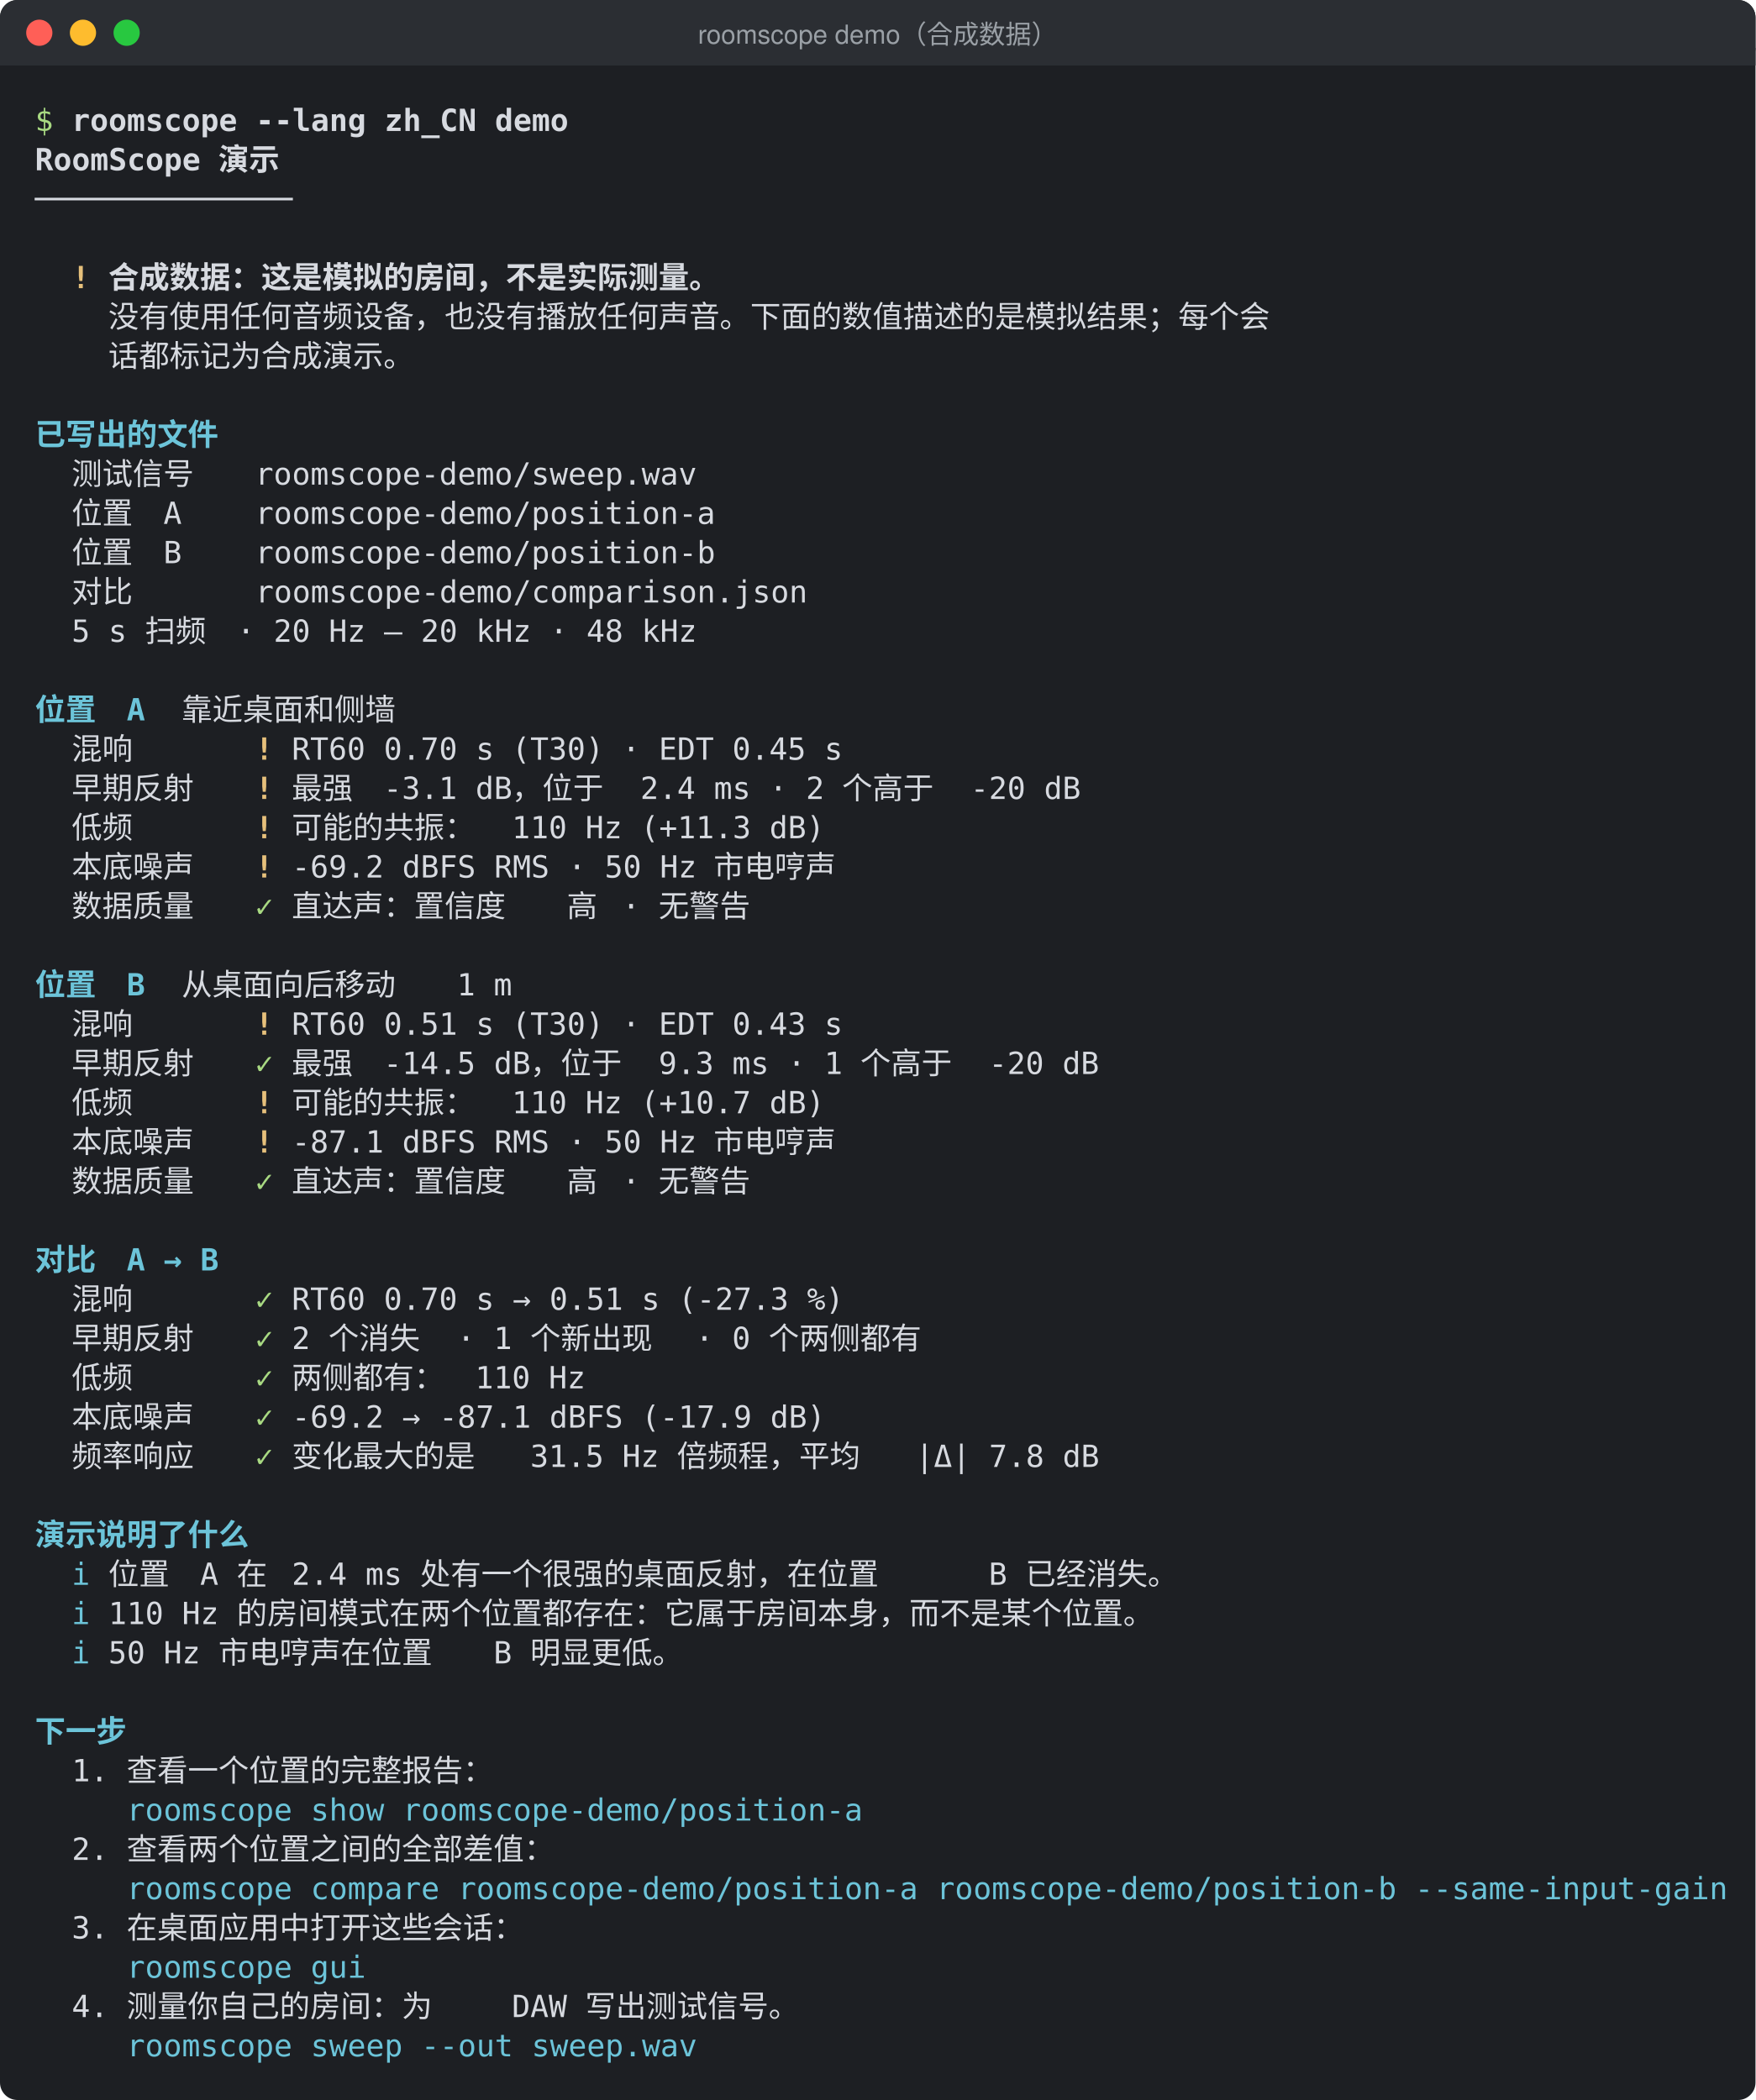
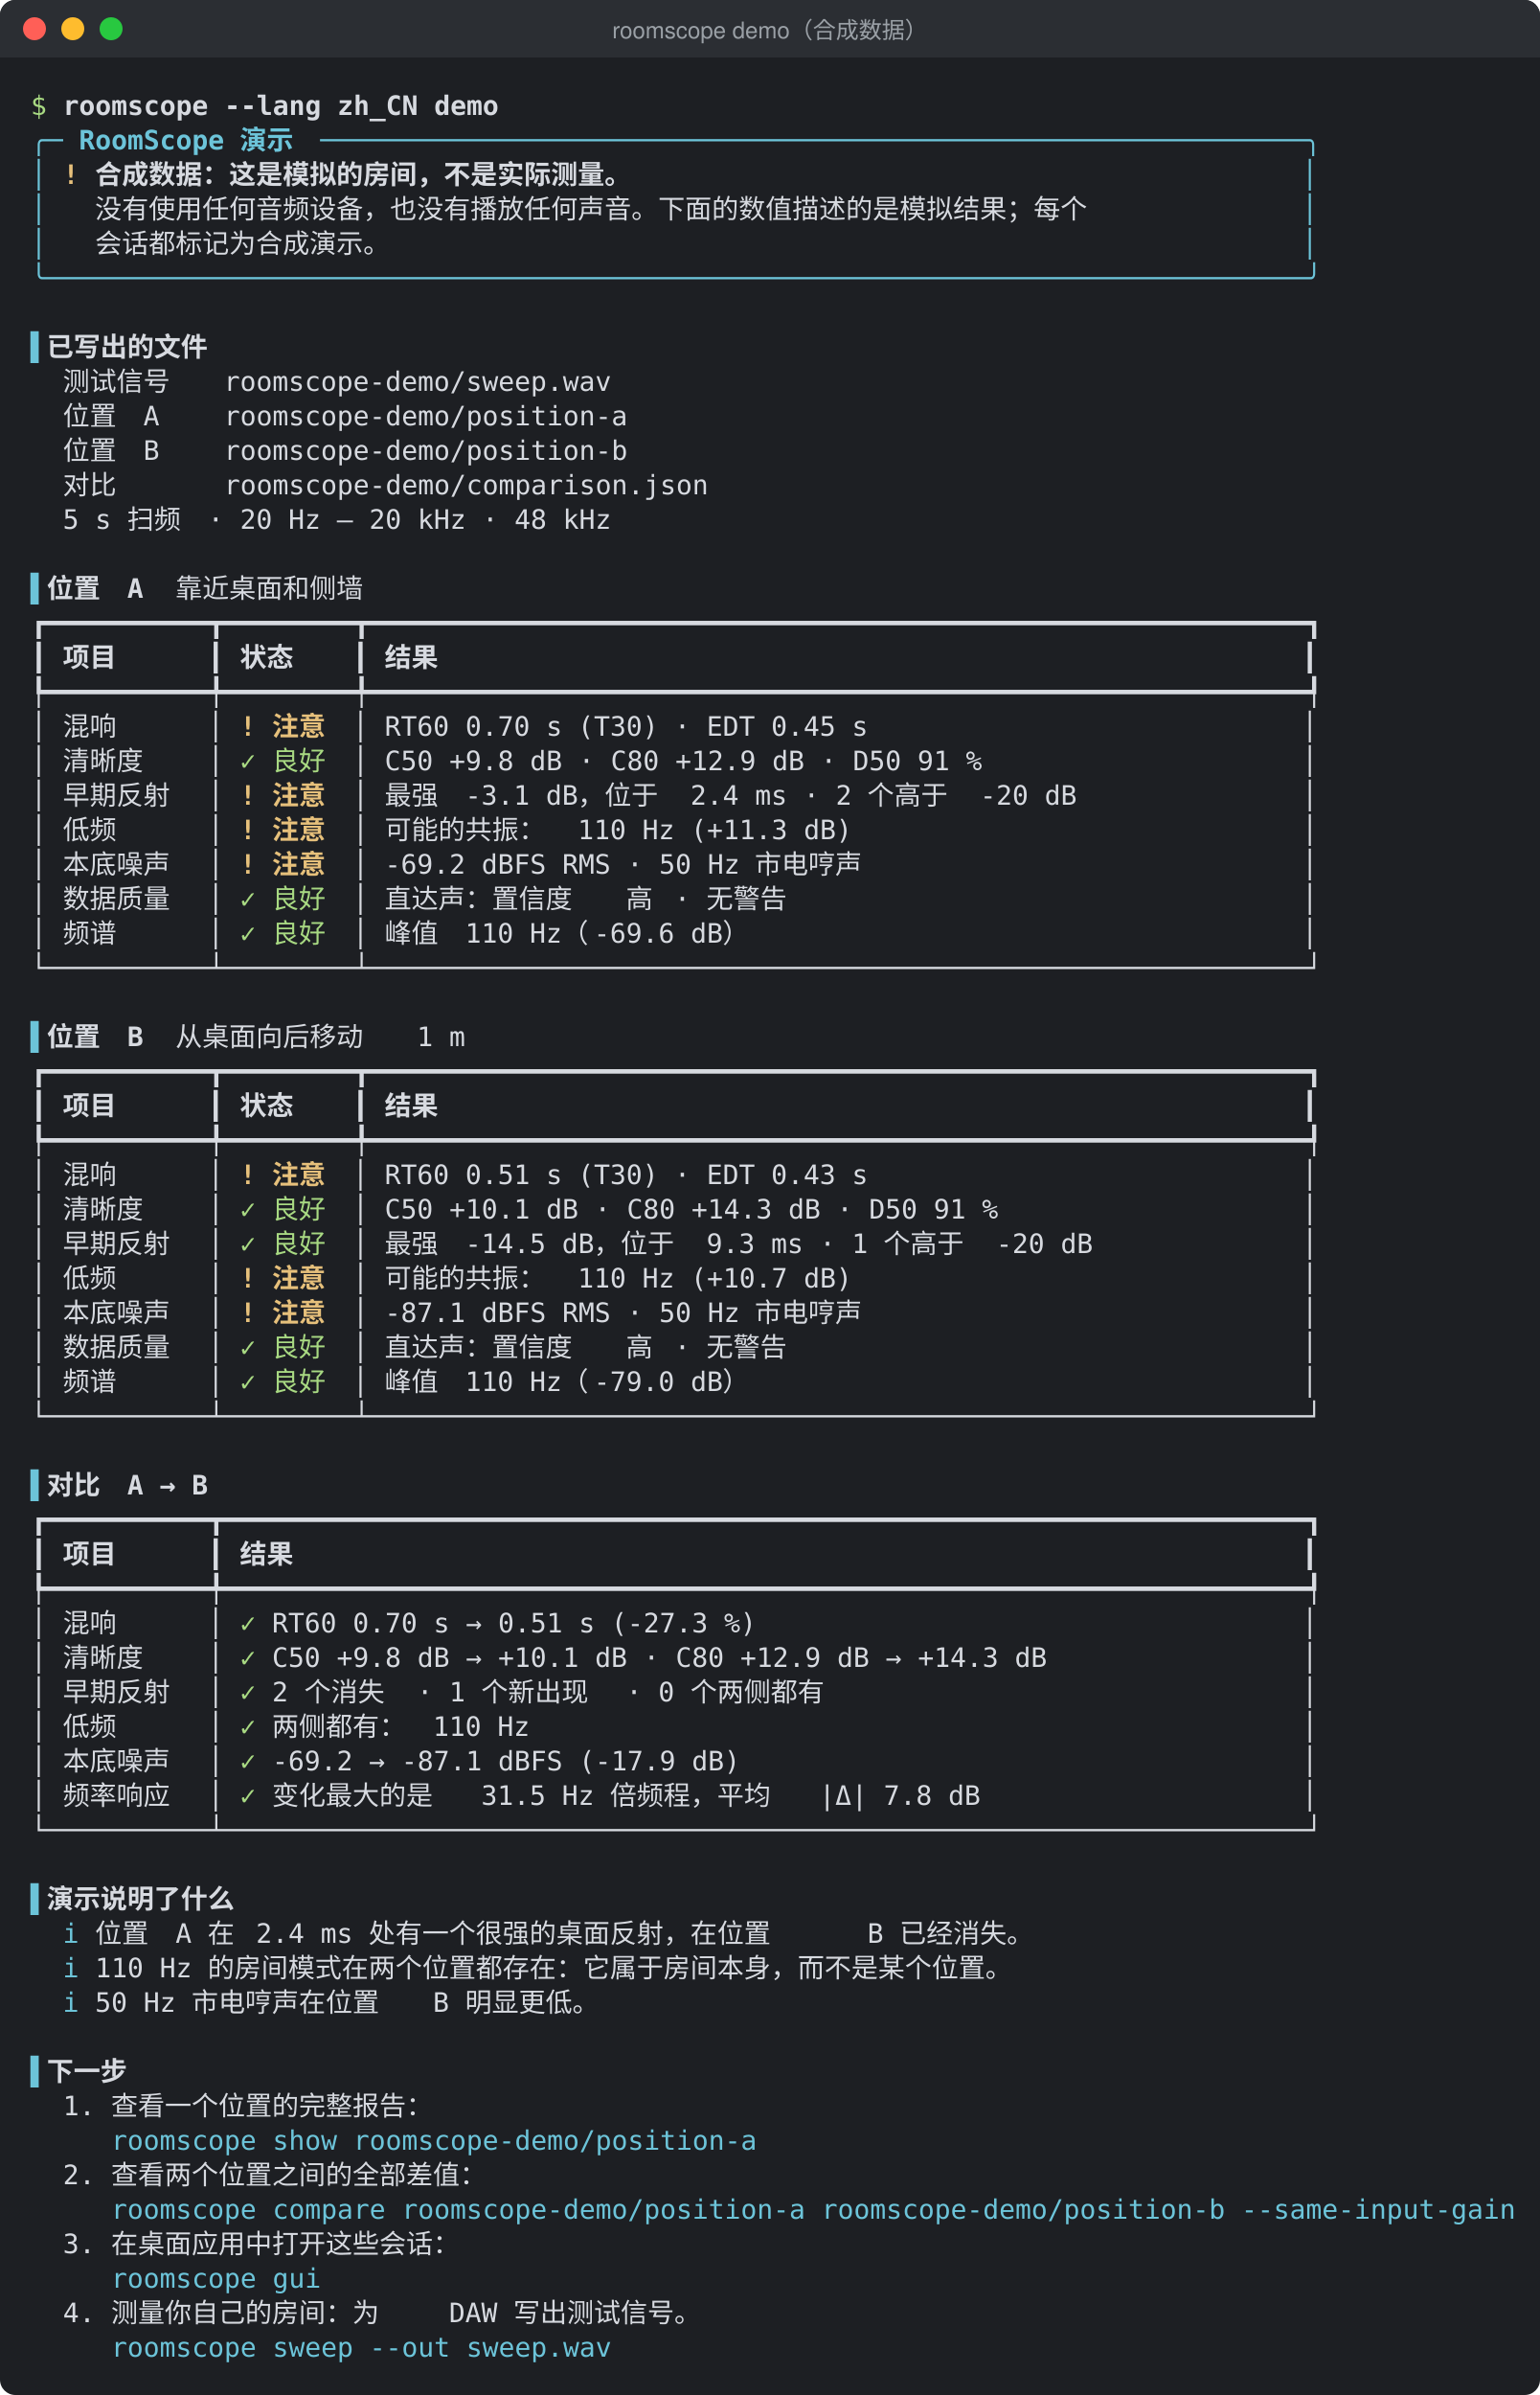
- <svg xmlns="http://www.w3.org/2000/svg" width="804" height="962" viewBox="0 0 804 962" role="img" aria-label="roomscope demo（合成数据）">
-   <rect width="804" height="962" rx="8" fill="#1d1f23" />
+ <svg xmlns="http://www.w3.org/2000/svg" width="804" height="1250" viewBox="0 0 804 1250" role="img" aria-label="roomscope demo（合成数据）">
+   <rect width="804" height="1250" rx="8" fill="#1d1f23" />
  <rect width="804" height="30" rx="8" fill="#2b2e33" />
  <rect y="22" width="804" height="8" fill="#2b2e33" />
  <circle cx="18" cy="15" r="6" fill="#ff5f57" />
  <circle cx="38" cy="15" r="6" fill="#febc2e" />
  <circle cx="58" cy="15" r="6" fill="#28c840" />
  <text x="402.0" y="20" text-anchor="middle" fill="#9aa0a6" font-family="Helvetica, Arial, sans-serif" font-size="12">roomscope demo（合成数据）</text>
  <g font-family="DejaVu Sans Mono, Menlo, Consolas, Noto Sans Mono CJK SC, monospace" font-size="14" fill="#d7dae0">
    <text x="16" y="60" xml:space="preserve">
      <tspan x="16.0" fill="#a8d982">$</tspan>
      <tspan x="24.4"> </tspan>
      <tspan x="32.8" font-weight="bold">roomscope --lang zh_CN demo</tspan>
    </text>
    <text x="16" y="78" xml:space="preserve">
-       <tspan x="16.0" font-weight="bold">RoomScope </tspan>
-       <tspan x="100.0" font-weight="bold">演示</tspan>
+       <tspan x="16.0" fill="#6cc4d9">╭─</tspan>
+       <tspan x="32.8"> </tspan>
+       <tspan x="41.2" font-weight="bold" fill="#6cc4d9">RoomScope </tspan>
+       <tspan x="125.2" font-weight="bold" fill="#6cc4d9">演示</tspan>
+       <tspan x="158.8"> </tspan>
+       <tspan x="167.2" fill="#6cc4d9">─────────────────────────────────────────────────────────────╮</tspan>
    </text>
    <text x="16" y="96" xml:space="preserve">
-       <tspan x="16.0" opacity="0.62">──────────────</tspan>
-     </text>
-     <text x="16" y="114" xml:space="preserve" />
-     <text x="16" y="132" xml:space="preserve">
-       <tspan x="16.0">  </tspan>
+       <tspan x="16.0" fill="#6cc4d9">│</tspan>
+       <tspan x="24.4"> </tspan>
      <tspan x="32.8" font-weight="bold" fill="#e6c07b">!</tspan>
      <tspan x="41.2"> </tspan>
      <tspan x="49.6" font-weight="bold">合成数据：这是模拟的房间，不是实际测量。</tspan>
+       <tspan x="385.6">                                   </tspan>
+       <tspan x="679.6" fill="#6cc4d9">│</tspan>
+     </text>
+     <text x="16" y="114" xml:space="preserve">
+       <tspan x="16.0" fill="#6cc4d9">│</tspan>
+       <tspan x="24.4">   </tspan>
+       <tspan x="49.6">没有使用任何音频设备，也没有播放任何声音。下面的数值描述的是模拟结果；每个</tspan>
+       <tspan x="671.2"> </tspan>
+       <tspan x="679.6" fill="#6cc4d9">│</tspan>
+     </text>
+     <text x="16" y="132" xml:space="preserve">
+       <tspan x="16.0" fill="#6cc4d9">│</tspan>
+       <tspan x="24.4">   </tspan>
+       <tspan x="49.6">会话都标记为合成演示。</tspan>
+       <tspan x="234.4">                                                     </tspan>
+       <tspan x="679.6" fill="#6cc4d9">│</tspan>
    </text>
    <text x="16" y="150" xml:space="preserve">
-       <tspan x="16.0">    </tspan>
-       <tspan x="49.6">没有使用任何音频设备，也没有播放任何声音。下面的数值描述的是模拟结果；每个会</tspan>
-     </text>
-     <text x="16" y="168" xml:space="preserve">
-       <tspan x="16.0">    </tspan>
-       <tspan x="49.6">话都标记为合成演示。</tspan>
-     </text>
-     <text x="16" y="186" xml:space="preserve" />
+       <tspan x="16.0" fill="#6cc4d9">╰──────────────────────────────────────────────────────────────────────────────╯</tspan>
+     </text>
+     <text x="16" y="168" xml:space="preserve" />
+     <text x="16" y="186" xml:space="preserve">
+       <tspan x="16.0" fill="#6cc4d9">▌</tspan>
+       <tspan x="24.4" font-weight="bold">已写出的文件</tspan>
+     </text>
    <text x="16" y="204" xml:space="preserve">
-       <tspan x="16.0" font-weight="bold" fill="#6cc4d9">已写出的文件</tspan>
-     </text>
-     <text x="16" y="222" xml:space="preserve">
      <tspan x="16.0">  </tspan>
      <tspan x="32.8" opacity="0.62">测试信号</tspan>
      <tspan x="100.0">  roomscope-demo/sweep.wav</tspan>
    </text>
-     <text x="16" y="240" xml:space="preserve">
+     <text x="16" y="222" xml:space="preserve">
      <tspan x="16.0">  </tspan>
      <tspan x="32.8" opacity="0.62">位置</tspan>
      <tspan x="66.4" opacity="0.62"> A</tspan>
      <tspan x="83.2">    roomscope-demo/position-a</tspan>
    </text>
-     <text x="16" y="258" xml:space="preserve">
+     <text x="16" y="240" xml:space="preserve">
      <tspan x="16.0">  </tspan>
      <tspan x="32.8" opacity="0.62">位置</tspan>
      <tspan x="66.4" opacity="0.62"> B</tspan>
      <tspan x="83.2">    roomscope-demo/position-b</tspan>
    </text>
-     <text x="16" y="276" xml:space="preserve">
+     <text x="16" y="258" xml:space="preserve">
      <tspan x="16.0">  </tspan>
      <tspan x="32.8" opacity="0.62">对比</tspan>
      <tspan x="66.4">      roomscope-demo/comparison.json</tspan>
    </text>
-     <text x="16" y="294" xml:space="preserve">
+     <text x="16" y="276" xml:space="preserve">
      <tspan x="16.0">  </tspan>
      <tspan x="32.8" opacity="0.62">5 s </tspan>
      <tspan x="66.4" opacity="0.62">扫频</tspan>
      <tspan x="100.0" opacity="0.62"> · 20 Hz – 20 kHz · 48 kHz</tspan>
    </text>
-     <text x="16" y="312" xml:space="preserve" />
+     <text x="16" y="294" xml:space="preserve" />
+     <text x="16" y="312" xml:space="preserve">
+       <tspan x="16.0" fill="#6cc4d9">▌</tspan>
+       <tspan x="24.4" font-weight="bold">位置</tspan>
+       <tspan x="58.0" font-weight="bold"> A</tspan>
+       <tspan x="74.8">  </tspan>
+       <tspan x="91.6" opacity="0.62">靠近桌面和侧墙</tspan>
+     </text>
    <text x="16" y="330" xml:space="preserve">
-       <tspan x="16.0" font-weight="bold" fill="#6cc4d9">位置</tspan>
-       <tspan x="49.6" font-weight="bold" fill="#6cc4d9"> A</tspan>
-       <tspan x="66.4">  </tspan>
-       <tspan x="83.2" opacity="0.62">靠近桌面和侧墙</tspan>
+       <tspan x="16.0" opacity="0.62">┏━━━━━━━━━━┳━━━━━━━━┳━━━━━━━━━━━━━━━━━━━━━━━━━━━━━━━━━━━━━━━━━━━━━━━━━━━━━━━━━━┓</tspan>
    </text>
    <text x="16" y="348" xml:space="preserve">
-       <tspan x="16.0">  </tspan>
-       <tspan x="32.8" opacity="0.62">混响</tspan>
-       <tspan x="66.4">      </tspan>
-       <tspan x="116.8" font-weight="bold" fill="#e6c07b">!</tspan>
-       <tspan x="125.2"> RT60 0.70 s</tspan>
-       <tspan x="226.0" opacity="0.62"> (T30)</tspan>
-       <tspan x="276.4"> · EDT 0.45 s</tspan>
+       <tspan x="16.0" opacity="0.62">┃</tspan>
+       <tspan x="24.4"> </tspan>
+       <tspan x="32.8" font-weight="bold">项目</tspan>
+       <tspan x="66.4">     </tspan>
+       <tspan x="108.4" opacity="0.62">┃</tspan>
+       <tspan x="116.8"> </tspan>
+       <tspan x="125.2" font-weight="bold">状态</tspan>
+       <tspan x="158.8">   </tspan>
+       <tspan x="184.0" opacity="0.62">┃</tspan>
+       <tspan x="192.4"> </tspan>
+       <tspan x="200.8" font-weight="bold">结果</tspan>
+       <tspan x="234.4">                                                     </tspan>
+       <tspan x="679.6" opacity="0.62">┃</tspan>
    </text>
    <text x="16" y="366" xml:space="preserve">
-       <tspan x="16.0">  </tspan>
-       <tspan x="32.8" opacity="0.62">早期反射</tspan>
-       <tspan x="100.0">  </tspan>
-       <tspan x="116.8" font-weight="bold" fill="#e6c07b">!</tspan>
-       <tspan x="125.2"> </tspan>
-       <tspan x="133.6">最强</tspan>
-       <tspan x="167.2"> -3.1 dB</tspan>
-       <tspan x="234.4">，位于</tspan>
-       <tspan x="284.8"> 2.4 ms · 2 </tspan>
-       <tspan x="385.6">个高于</tspan>
-       <tspan x="436.0"> -20 dB</tspan>
+       <tspan x="16.0" opacity="0.62">┡━━━━━━━━━━╇━━━━━━━━╇━━━━━━━━━━━━━━━━━━━━━━━━━━━━━━━━━━━━━━━━━━━━━━━━━━━━━━━━━━┩</tspan>
    </text>
    <text x="16" y="384" xml:space="preserve">
-       <tspan x="16.0">  </tspan>
-       <tspan x="32.8" opacity="0.62">低频</tspan>
-       <tspan x="66.4">      </tspan>
-       <tspan x="116.8" font-weight="bold" fill="#e6c07b">!</tspan>
-       <tspan x="125.2"> </tspan>
-       <tspan x="133.6">可能的共振：</tspan>
-       <tspan x="234.4">110 Hz (+11.3 dB)</tspan>
+       <tspan x="16.0" opacity="0.62">│</tspan>
+       <tspan x="24.4"> </tspan>
+       <tspan x="32.8">混响</tspan>
+       <tspan x="66.4">     </tspan>
+       <tspan x="108.4" opacity="0.62">│</tspan>
+       <tspan x="116.8"> </tspan>
+       <tspan x="125.2" font-weight="bold" fill="#e6c07b">! </tspan>
+       <tspan x="142.0" font-weight="bold" fill="#e6c07b">注意</tspan>
+       <tspan x="175.6"> </tspan>
+       <tspan x="184.0" opacity="0.62">│</tspan>
+       <tspan x="192.4"> RT60 0.70 s</tspan>
+       <tspan x="293.2" opacity="0.62"> (T30)</tspan>
+       <tspan x="343.6"> · EDT 0.45 s                           </tspan>
+       <tspan x="679.6" opacity="0.62">│</tspan>
    </text>
    <text x="16" y="402" xml:space="preserve">
-       <tspan x="16.0">  </tspan>
-       <tspan x="32.8" opacity="0.62">本底噪声</tspan>
-       <tspan x="100.0">  </tspan>
-       <tspan x="116.8" font-weight="bold" fill="#e6c07b">!</tspan>
-       <tspan x="125.2"> -69.2 dBFS RMS · 50 Hz </tspan>
-       <tspan x="326.8">市电哼声</tspan>
+       <tspan x="16.0" opacity="0.62">│</tspan>
+       <tspan x="24.4"> </tspan>
+       <tspan x="32.8">清晰度</tspan>
+       <tspan x="83.2">   </tspan>
+       <tspan x="108.4" opacity="0.62">│</tspan>
+       <tspan x="116.8"> </tspan>
+       <tspan x="125.2" fill="#a8d982">✓ </tspan>
+       <tspan x="142.0" fill="#a8d982">良好</tspan>
+       <tspan x="175.6"> </tspan>
+       <tspan x="184.0" opacity="0.62">│</tspan>
+       <tspan x="192.4"> C50 +9.8 dB · C80 +12.9 dB · D50 91 %                    </tspan>
+       <tspan x="679.6" opacity="0.62">│</tspan>
    </text>
    <text x="16" y="420" xml:space="preserve">
-       <tspan x="16.0">  </tspan>
-       <tspan x="32.8" opacity="0.62">数据质量</tspan>
-       <tspan x="100.0">  </tspan>
-       <tspan x="116.8" fill="#a8d982">✓</tspan>
-       <tspan x="125.2"> </tspan>
-       <tspan x="133.6">直达声：置信度</tspan>
-       <tspan x="251.2"> </tspan>
-       <tspan x="259.6">高</tspan>
-       <tspan x="276.4"> · </tspan>
-       <tspan x="301.6">无警告</tspan>
-     </text>
-     <text x="16" y="438" xml:space="preserve" />
+       <tspan x="16.0" opacity="0.62">│</tspan>
+       <tspan x="24.4"> </tspan>
+       <tspan x="32.8">早期反射</tspan>
+       <tspan x="100.0"> </tspan>
+       <tspan x="108.4" opacity="0.62">│</tspan>
+       <tspan x="116.8"> </tspan>
+       <tspan x="125.2" font-weight="bold" fill="#e6c07b">! </tspan>
+       <tspan x="142.0" font-weight="bold" fill="#e6c07b">注意</tspan>
+       <tspan x="175.6"> </tspan>
+       <tspan x="184.0" opacity="0.62">│</tspan>
+       <tspan x="192.4"> </tspan>
+       <tspan x="200.8">最强</tspan>
+       <tspan x="234.4"> -3.1 dB</tspan>
+       <tspan x="301.6">，位于</tspan>
+       <tspan x="352.0"> 2.4 ms · 2 </tspan>
+       <tspan x="452.8">个高于</tspan>
+       <tspan x="503.2"> -20 dB              </tspan>
+       <tspan x="679.6" opacity="0.62">│</tspan>
+     </text>
+     <text x="16" y="438" xml:space="preserve">
+       <tspan x="16.0" opacity="0.62">│</tspan>
+       <tspan x="24.4"> </tspan>
+       <tspan x="32.8">低频</tspan>
+       <tspan x="66.4">     </tspan>
+       <tspan x="108.4" opacity="0.62">│</tspan>
+       <tspan x="116.8"> </tspan>
+       <tspan x="125.2" font-weight="bold" fill="#e6c07b">! </tspan>
+       <tspan x="142.0" font-weight="bold" fill="#e6c07b">注意</tspan>
+       <tspan x="175.6"> </tspan>
+       <tspan x="184.0" opacity="0.62">│</tspan>
+       <tspan x="192.4"> </tspan>
+       <tspan x="200.8">可能的共振：</tspan>
+       <tspan x="301.6">110 Hz (+11.3 dB)                            </tspan>
+       <tspan x="679.6" opacity="0.62">│</tspan>
+     </text>
    <text x="16" y="456" xml:space="preserve">
-       <tspan x="16.0" font-weight="bold" fill="#6cc4d9">位置</tspan>
-       <tspan x="49.6" font-weight="bold" fill="#6cc4d9"> B</tspan>
-       <tspan x="66.4">  </tspan>
-       <tspan x="83.2" opacity="0.62">从桌面向后移动</tspan>
-       <tspan x="200.8" opacity="0.62"> 1 m</tspan>
+       <tspan x="16.0" opacity="0.62">│</tspan>
+       <tspan x="24.4"> </tspan>
+       <tspan x="32.8">本底噪声</tspan>
+       <tspan x="100.0"> </tspan>
+       <tspan x="108.4" opacity="0.62">│</tspan>
+       <tspan x="116.8"> </tspan>
+       <tspan x="125.2" font-weight="bold" fill="#e6c07b">! </tspan>
+       <tspan x="142.0" font-weight="bold" fill="#e6c07b">注意</tspan>
+       <tspan x="175.6"> </tspan>
+       <tspan x="184.0" opacity="0.62">│</tspan>
+       <tspan x="192.4"> -69.2 dBFS RMS · 50 Hz </tspan>
+       <tspan x="394.0">市电哼声</tspan>
+       <tspan x="461.2">                          </tspan>
+       <tspan x="679.6" opacity="0.62">│</tspan>
    </text>
    <text x="16" y="474" xml:space="preserve">
-       <tspan x="16.0">  </tspan>
-       <tspan x="32.8" opacity="0.62">混响</tspan>
-       <tspan x="66.4">      </tspan>
-       <tspan x="116.8" font-weight="bold" fill="#e6c07b">!</tspan>
-       <tspan x="125.2"> RT60 0.51 s</tspan>
-       <tspan x="226.0" opacity="0.62"> (T30)</tspan>
-       <tspan x="276.4"> · EDT 0.43 s</tspan>
+       <tspan x="16.0" opacity="0.62">│</tspan>
+       <tspan x="24.4"> </tspan>
+       <tspan x="32.8">数据质量</tspan>
+       <tspan x="100.0"> </tspan>
+       <tspan x="108.4" opacity="0.62">│</tspan>
+       <tspan x="116.8"> </tspan>
+       <tspan x="125.2" fill="#a8d982">✓ </tspan>
+       <tspan x="142.0" fill="#a8d982">良好</tspan>
+       <tspan x="175.6"> </tspan>
+       <tspan x="184.0" opacity="0.62">│</tspan>
+       <tspan x="192.4"> </tspan>
+       <tspan x="200.8">直达声：置信度</tspan>
+       <tspan x="318.4"> </tspan>
+       <tspan x="326.8">高</tspan>
+       <tspan x="343.6"> · </tspan>
+       <tspan x="368.8">无警告</tspan>
+       <tspan x="419.2">                               </tspan>
+       <tspan x="679.6" opacity="0.62">│</tspan>
    </text>
    <text x="16" y="492" xml:space="preserve">
-       <tspan x="16.0">  </tspan>
-       <tspan x="32.8" opacity="0.62">早期反射</tspan>
-       <tspan x="100.0">  </tspan>
-       <tspan x="116.8" fill="#a8d982">✓</tspan>
-       <tspan x="125.2"> </tspan>
-       <tspan x="133.6">最强</tspan>
-       <tspan x="167.2"> -14.5 dB</tspan>
-       <tspan x="242.8">，位于</tspan>
-       <tspan x="293.2"> 9.3 ms · 1 </tspan>
-       <tspan x="394.0">个高于</tspan>
-       <tspan x="444.4"> -20 dB</tspan>
+       <tspan x="16.0" opacity="0.62">│</tspan>
+       <tspan x="24.4"> </tspan>
+       <tspan x="32.8">频谱</tspan>
+       <tspan x="66.4">     </tspan>
+       <tspan x="108.4" opacity="0.62">│</tspan>
+       <tspan x="116.8"> </tspan>
+       <tspan x="125.2" fill="#a8d982">✓ </tspan>
+       <tspan x="142.0" fill="#a8d982">良好</tspan>
+       <tspan x="175.6"> </tspan>
+       <tspan x="184.0" opacity="0.62">│</tspan>
+       <tspan x="192.4"> </tspan>
+       <tspan x="200.8">峰值</tspan>
+       <tspan x="234.4"> 110 Hz</tspan>
+       <tspan x="293.2">（</tspan>
+       <tspan x="310.0">-69.6 dB</tspan>
+       <tspan x="377.2">）</tspan>
+       <tspan x="394.0">                                  </tspan>
+       <tspan x="679.6" opacity="0.62">│</tspan>
    </text>
    <text x="16" y="510" xml:space="preserve">
-       <tspan x="16.0">  </tspan>
-       <tspan x="32.8" opacity="0.62">低频</tspan>
-       <tspan x="66.4">      </tspan>
-       <tspan x="116.8" font-weight="bold" fill="#e6c07b">!</tspan>
-       <tspan x="125.2"> </tspan>
-       <tspan x="133.6">可能的共振：</tspan>
-       <tspan x="234.4">110 Hz (+10.7 dB)</tspan>
-     </text>
-     <text x="16" y="528" xml:space="preserve">
-       <tspan x="16.0">  </tspan>
-       <tspan x="32.8" opacity="0.62">本底噪声</tspan>
-       <tspan x="100.0">  </tspan>
-       <tspan x="116.8" font-weight="bold" fill="#e6c07b">!</tspan>
-       <tspan x="125.2"> -87.1 dBFS RMS · 50 Hz </tspan>
-       <tspan x="326.8">市电哼声</tspan>
-     </text>
+       <tspan x="16.0" opacity="0.62">└──────────┴────────┴──────────────────────────────────────────────────────────┘</tspan>
+     </text>
+     <text x="16" y="528" xml:space="preserve" />
    <text x="16" y="546" xml:space="preserve">
-       <tspan x="16.0">  </tspan>
-       <tspan x="32.8" opacity="0.62">数据质量</tspan>
-       <tspan x="100.0">  </tspan>
-       <tspan x="116.8" fill="#a8d982">✓</tspan>
-       <tspan x="125.2"> </tspan>
-       <tspan x="133.6">直达声：置信度</tspan>
-       <tspan x="251.2"> </tspan>
-       <tspan x="259.6">高</tspan>
-       <tspan x="276.4"> · </tspan>
-       <tspan x="301.6">无警告</tspan>
-     </text>
-     <text x="16" y="564" xml:space="preserve" />
+       <tspan x="16.0" fill="#6cc4d9">▌</tspan>
+       <tspan x="24.4" font-weight="bold">位置</tspan>
+       <tspan x="58.0" font-weight="bold"> B</tspan>
+       <tspan x="74.8">  </tspan>
+       <tspan x="91.6" opacity="0.62">从桌面向后移动</tspan>
+       <tspan x="209.2" opacity="0.62"> 1 m</tspan>
+     </text>
+     <text x="16" y="564" xml:space="preserve">
+       <tspan x="16.0" opacity="0.62">┏━━━━━━━━━━┳━━━━━━━━┳━━━━━━━━━━━━━━━━━━━━━━━━━━━━━━━━━━━━━━━━━━━━━━━━━━━━━━━━━━┓</tspan>
+     </text>
    <text x="16" y="582" xml:space="preserve">
-       <tspan x="16.0" font-weight="bold" fill="#6cc4d9">对比</tspan>
-       <tspan x="49.6" font-weight="bold" fill="#6cc4d9"> A → B</tspan>
+       <tspan x="16.0" opacity="0.62">┃</tspan>
+       <tspan x="24.4"> </tspan>
+       <tspan x="32.8" font-weight="bold">项目</tspan>
+       <tspan x="66.4">     </tspan>
+       <tspan x="108.4" opacity="0.62">┃</tspan>
+       <tspan x="116.8"> </tspan>
+       <tspan x="125.2" font-weight="bold">状态</tspan>
+       <tspan x="158.8">   </tspan>
+       <tspan x="184.0" opacity="0.62">┃</tspan>
+       <tspan x="192.4"> </tspan>
+       <tspan x="200.8" font-weight="bold">结果</tspan>
+       <tspan x="234.4">                                                     </tspan>
+       <tspan x="679.6" opacity="0.62">┃</tspan>
    </text>
    <text x="16" y="600" xml:space="preserve">
-       <tspan x="16.0">  </tspan>
-       <tspan x="32.8" opacity="0.62">混响</tspan>
-       <tspan x="66.4">      </tspan>
-       <tspan x="116.8" fill="#a8d982">✓</tspan>
-       <tspan x="125.2"> RT60 0.70 s → 0.51 s (-27.3 %)</tspan>
+       <tspan x="16.0" opacity="0.62">┡━━━━━━━━━━╇━━━━━━━━╇━━━━━━━━━━━━━━━━━━━━━━━━━━━━━━━━━━━━━━━━━━━━━━━━━━━━━━━━━━┩</tspan>
    </text>
    <text x="16" y="618" xml:space="preserve">
-       <tspan x="16.0">  </tspan>
-       <tspan x="32.8" opacity="0.62">早期反射</tspan>
-       <tspan x="100.0">  </tspan>
-       <tspan x="116.8" fill="#a8d982">✓</tspan>
-       <tspan x="125.2"> 2 </tspan>
-       <tspan x="150.4">个消失</tspan>
-       <tspan x="200.8"> · 1 </tspan>
-       <tspan x="242.8">个新出现</tspan>
-       <tspan x="310.0"> · 0 </tspan>
-       <tspan x="352.0">个两侧都有</tspan>
+       <tspan x="16.0" opacity="0.62">│</tspan>
+       <tspan x="24.4"> </tspan>
+       <tspan x="32.8">混响</tspan>
+       <tspan x="66.4">     </tspan>
+       <tspan x="108.4" opacity="0.62">│</tspan>
+       <tspan x="116.8"> </tspan>
+       <tspan x="125.2" font-weight="bold" fill="#e6c07b">! </tspan>
+       <tspan x="142.0" font-weight="bold" fill="#e6c07b">注意</tspan>
+       <tspan x="175.6"> </tspan>
+       <tspan x="184.0" opacity="0.62">│</tspan>
+       <tspan x="192.4"> RT60 0.51 s</tspan>
+       <tspan x="293.2" opacity="0.62"> (T30)</tspan>
+       <tspan x="343.6"> · EDT 0.43 s                           </tspan>
+       <tspan x="679.6" opacity="0.62">│</tspan>
    </text>
    <text x="16" y="636" xml:space="preserve">
-       <tspan x="16.0">  </tspan>
-       <tspan x="32.8" opacity="0.62">低频</tspan>
-       <tspan x="66.4">      </tspan>
-       <tspan x="116.8" fill="#a8d982">✓</tspan>
-       <tspan x="125.2"> </tspan>
-       <tspan x="133.6">两侧都有：</tspan>
-       <tspan x="217.6">110 Hz</tspan>
+       <tspan x="16.0" opacity="0.62">│</tspan>
+       <tspan x="24.4"> </tspan>
+       <tspan x="32.8">清晰度</tspan>
+       <tspan x="83.2">   </tspan>
+       <tspan x="108.4" opacity="0.62">│</tspan>
+       <tspan x="116.8"> </tspan>
+       <tspan x="125.2" fill="#a8d982">✓ </tspan>
+       <tspan x="142.0" fill="#a8d982">良好</tspan>
+       <tspan x="175.6"> </tspan>
+       <tspan x="184.0" opacity="0.62">│</tspan>
+       <tspan x="192.4"> C50 +10.1 dB · C80 +14.3 dB · D50 91 %                   </tspan>
+       <tspan x="679.6" opacity="0.62">│</tspan>
    </text>
    <text x="16" y="654" xml:space="preserve">
-       <tspan x="16.0">  </tspan>
-       <tspan x="32.8" opacity="0.62">本底噪声</tspan>
-       <tspan x="100.0">  </tspan>
-       <tspan x="116.8" fill="#a8d982">✓</tspan>
-       <tspan x="125.2"> -69.2 → -87.1 dBFS (-17.9 dB)</tspan>
+       <tspan x="16.0" opacity="0.62">│</tspan>
+       <tspan x="24.4"> </tspan>
+       <tspan x="32.8">早期反射</tspan>
+       <tspan x="100.0"> </tspan>
+       <tspan x="108.4" opacity="0.62">│</tspan>
+       <tspan x="116.8"> </tspan>
+       <tspan x="125.2" fill="#a8d982">✓ </tspan>
+       <tspan x="142.0" fill="#a8d982">良好</tspan>
+       <tspan x="175.6"> </tspan>
+       <tspan x="184.0" opacity="0.62">│</tspan>
+       <tspan x="192.4"> </tspan>
+       <tspan x="200.8">最强</tspan>
+       <tspan x="234.4"> -14.5 dB</tspan>
+       <tspan x="310.0">，位于</tspan>
+       <tspan x="360.4"> 9.3 ms · 1 </tspan>
+       <tspan x="461.2">个高于</tspan>
+       <tspan x="511.6"> -20 dB             </tspan>
+       <tspan x="679.6" opacity="0.62">│</tspan>
    </text>
    <text x="16" y="672" xml:space="preserve">
-       <tspan x="16.0">  </tspan>
-       <tspan x="32.8" opacity="0.62">频率响应</tspan>
-       <tspan x="100.0">  </tspan>
-       <tspan x="116.8" fill="#a8d982">✓</tspan>
-       <tspan x="125.2"> </tspan>
-       <tspan x="133.6">变化最大的是</tspan>
-       <tspan x="234.4"> 31.5 Hz </tspan>
-       <tspan x="310.0">倍频程，平均</tspan>
-       <tspan x="410.8"> |Δ| 7.8 dB</tspan>
-     </text>
-     <text x="16" y="690" xml:space="preserve" />
+       <tspan x="16.0" opacity="0.62">│</tspan>
+       <tspan x="24.4"> </tspan>
+       <tspan x="32.8">低频</tspan>
+       <tspan x="66.4">     </tspan>
+       <tspan x="108.4" opacity="0.62">│</tspan>
+       <tspan x="116.8"> </tspan>
+       <tspan x="125.2" font-weight="bold" fill="#e6c07b">! </tspan>
+       <tspan x="142.0" font-weight="bold" fill="#e6c07b">注意</tspan>
+       <tspan x="175.6"> </tspan>
+       <tspan x="184.0" opacity="0.62">│</tspan>
+       <tspan x="192.4"> </tspan>
+       <tspan x="200.8">可能的共振：</tspan>
+       <tspan x="301.6">110 Hz (+10.7 dB)                            </tspan>
+       <tspan x="679.6" opacity="0.62">│</tspan>
+     </text>
+     <text x="16" y="690" xml:space="preserve">
+       <tspan x="16.0" opacity="0.62">│</tspan>
+       <tspan x="24.4"> </tspan>
+       <tspan x="32.8">本底噪声</tspan>
+       <tspan x="100.0"> </tspan>
+       <tspan x="108.4" opacity="0.62">│</tspan>
+       <tspan x="116.8"> </tspan>
+       <tspan x="125.2" font-weight="bold" fill="#e6c07b">! </tspan>
+       <tspan x="142.0" font-weight="bold" fill="#e6c07b">注意</tspan>
+       <tspan x="175.6"> </tspan>
+       <tspan x="184.0" opacity="0.62">│</tspan>
+       <tspan x="192.4"> -87.1 dBFS RMS · 50 Hz </tspan>
+       <tspan x="394.0">市电哼声</tspan>
+       <tspan x="461.2">                          </tspan>
+       <tspan x="679.6" opacity="0.62">│</tspan>
+     </text>
    <text x="16" y="708" xml:space="preserve">
-       <tspan x="16.0" font-weight="bold" fill="#6cc4d9">演示说明了什么</tspan>
+       <tspan x="16.0" opacity="0.62">│</tspan>
+       <tspan x="24.4"> </tspan>
+       <tspan x="32.8">数据质量</tspan>
+       <tspan x="100.0"> </tspan>
+       <tspan x="108.4" opacity="0.62">│</tspan>
+       <tspan x="116.8"> </tspan>
+       <tspan x="125.2" fill="#a8d982">✓ </tspan>
+       <tspan x="142.0" fill="#a8d982">良好</tspan>
+       <tspan x="175.6"> </tspan>
+       <tspan x="184.0" opacity="0.62">│</tspan>
+       <tspan x="192.4"> </tspan>
+       <tspan x="200.8">直达声：置信度</tspan>
+       <tspan x="318.4"> </tspan>
+       <tspan x="326.8">高</tspan>
+       <tspan x="343.6"> · </tspan>
+       <tspan x="368.8">无警告</tspan>
+       <tspan x="419.2">                               </tspan>
+       <tspan x="679.6" opacity="0.62">│</tspan>
    </text>
    <text x="16" y="726" xml:space="preserve">
+       <tspan x="16.0" opacity="0.62">│</tspan>
+       <tspan x="24.4"> </tspan>
+       <tspan x="32.8">频谱</tspan>
+       <tspan x="66.4">     </tspan>
+       <tspan x="108.4" opacity="0.62">│</tspan>
+       <tspan x="116.8"> </tspan>
+       <tspan x="125.2" fill="#a8d982">✓ </tspan>
+       <tspan x="142.0" fill="#a8d982">良好</tspan>
+       <tspan x="175.6"> </tspan>
+       <tspan x="184.0" opacity="0.62">│</tspan>
+       <tspan x="192.4"> </tspan>
+       <tspan x="200.8">峰值</tspan>
+       <tspan x="234.4"> 110 Hz</tspan>
+       <tspan x="293.2">（</tspan>
+       <tspan x="310.0">-79.0 dB</tspan>
+       <tspan x="377.2">）</tspan>
+       <tspan x="394.0">                                  </tspan>
+       <tspan x="679.6" opacity="0.62">│</tspan>
+     </text>
+     <text x="16" y="744" xml:space="preserve">
+       <tspan x="16.0" opacity="0.62">└──────────┴────────┴──────────────────────────────────────────────────────────┘</tspan>
+     </text>
+     <text x="16" y="762" xml:space="preserve" />
+     <text x="16" y="780" xml:space="preserve">
+       <tspan x="16.0" fill="#6cc4d9">▌</tspan>
+       <tspan x="24.4" font-weight="bold">对比</tspan>
+       <tspan x="58.0" font-weight="bold"> A → B</tspan>
+     </text>
+     <text x="16" y="798" xml:space="preserve">
+       <tspan x="16.0" opacity="0.62">┏━━━━━━━━━━┳━━━━━━━━━━━━━━━━━━━━━━━━━━━━━━━━━━━━━━━━━━━━━━━━━━━━━━━━━━━━━━━━━━━┓</tspan>
+     </text>
+     <text x="16" y="816" xml:space="preserve">
+       <tspan x="16.0" opacity="0.62">┃</tspan>
+       <tspan x="24.4"> </tspan>
+       <tspan x="32.8" font-weight="bold">项目</tspan>
+       <tspan x="66.4">     </tspan>
+       <tspan x="108.4" opacity="0.62">┃</tspan>
+       <tspan x="116.8"> </tspan>
+       <tspan x="125.2" font-weight="bold">结果</tspan>
+       <tspan x="158.8">                                                              </tspan>
+       <tspan x="679.6" opacity="0.62">┃</tspan>
+     </text>
+     <text x="16" y="834" xml:space="preserve">
+       <tspan x="16.0" opacity="0.62">┡━━━━━━━━━━╇━━━━━━━━━━━━━━━━━━━━━━━━━━━━━━━━━━━━━━━━━━━━━━━━━━━━━━━━━━━━━━━━━━━┩</tspan>
+     </text>
+     <text x="16" y="852" xml:space="preserve">
+       <tspan x="16.0" opacity="0.62">│</tspan>
+       <tspan x="24.4"> </tspan>
+       <tspan x="32.8">混响</tspan>
+       <tspan x="66.4">     </tspan>
+       <tspan x="108.4" opacity="0.62">│</tspan>
+       <tspan x="116.8"> </tspan>
+       <tspan x="125.2" fill="#a8d982">✓</tspan>
+       <tspan x="133.6"> RT60 0.70 s → 0.51 s (-27.3 %)                                  </tspan>
+       <tspan x="679.6" opacity="0.62">│</tspan>
+     </text>
+     <text x="16" y="870" xml:space="preserve">
+       <tspan x="16.0" opacity="0.62">│</tspan>
+       <tspan x="24.4"> </tspan>
+       <tspan x="32.8">清晰度</tspan>
+       <tspan x="83.2">   </tspan>
+       <tspan x="108.4" opacity="0.62">│</tspan>
+       <tspan x="116.8"> </tspan>
+       <tspan x="125.2" fill="#a8d982">✓</tspan>
+       <tspan x="133.6"> C50 +9.8 dB → +10.1 dB · C80 +12.9 dB → +14.3 dB                </tspan>
+       <tspan x="679.6" opacity="0.62">│</tspan>
+     </text>
+     <text x="16" y="888" xml:space="preserve">
+       <tspan x="16.0" opacity="0.62">│</tspan>
+       <tspan x="24.4"> </tspan>
+       <tspan x="32.8">早期反射</tspan>
+       <tspan x="100.0"> </tspan>
+       <tspan x="108.4" opacity="0.62">│</tspan>
+       <tspan x="116.8"> </tspan>
+       <tspan x="125.2" fill="#a8d982">✓</tspan>
+       <tspan x="133.6"> 2 </tspan>
+       <tspan x="158.8">个消失</tspan>
+       <tspan x="209.2"> · 1 </tspan>
+       <tspan x="251.2">个新出现</tspan>
+       <tspan x="318.4"> · 0 </tspan>
+       <tspan x="360.4">个两侧都有</tspan>
+       <tspan x="444.4">                            </tspan>
+       <tspan x="679.6" opacity="0.62">│</tspan>
+     </text>
+     <text x="16" y="906" xml:space="preserve">
+       <tspan x="16.0" opacity="0.62">│</tspan>
+       <tspan x="24.4"> </tspan>
+       <tspan x="32.8">低频</tspan>
+       <tspan x="66.4">     </tspan>
+       <tspan x="108.4" opacity="0.62">│</tspan>
+       <tspan x="116.8"> </tspan>
+       <tspan x="125.2" fill="#a8d982">✓</tspan>
+       <tspan x="133.6"> </tspan>
+       <tspan x="142.0">两侧都有：</tspan>
+       <tspan x="226.0">110 Hz                                                </tspan>
+       <tspan x="679.6" opacity="0.62">│</tspan>
+     </text>
+     <text x="16" y="924" xml:space="preserve">
+       <tspan x="16.0" opacity="0.62">│</tspan>
+       <tspan x="24.4"> </tspan>
+       <tspan x="32.8">本底噪声</tspan>
+       <tspan x="100.0"> </tspan>
+       <tspan x="108.4" opacity="0.62">│</tspan>
+       <tspan x="116.8"> </tspan>
+       <tspan x="125.2" fill="#a8d982">✓</tspan>
+       <tspan x="133.6"> -69.2 → -87.1 dBFS (-17.9 dB)                                   </tspan>
+       <tspan x="679.6" opacity="0.62">│</tspan>
+     </text>
+     <text x="16" y="942" xml:space="preserve">
+       <tspan x="16.0" opacity="0.62">│</tspan>
+       <tspan x="24.4"> </tspan>
+       <tspan x="32.8">频率响应</tspan>
+       <tspan x="100.0"> </tspan>
+       <tspan x="108.4" opacity="0.62">│</tspan>
+       <tspan x="116.8"> </tspan>
+       <tspan x="125.2" fill="#a8d982">✓</tspan>
+       <tspan x="133.6"> </tspan>
+       <tspan x="142.0">变化最大的是</tspan>
+       <tspan x="242.8"> 31.5 Hz </tspan>
+       <tspan x="318.4">倍频程，平均</tspan>
+       <tspan x="419.2"> |Δ| 7.8 dB                    </tspan>
+       <tspan x="679.6" opacity="0.62">│</tspan>
+     </text>
+     <text x="16" y="960" xml:space="preserve">
+       <tspan x="16.0" opacity="0.62">└──────────┴───────────────────────────────────────────────────────────────────┘</tspan>
+     </text>
+     <text x="16" y="978" xml:space="preserve" />
+     <text x="16" y="996" xml:space="preserve">
+       <tspan x="16.0" fill="#6cc4d9">▌</tspan>
+       <tspan x="24.4" font-weight="bold">演示说明了什么</tspan>
+     </text>
+     <text x="16" y="1014" xml:space="preserve">
      <tspan x="16.0">  </tspan>
      <tspan x="32.8" fill="#6cc4d9">i</tspan>
      <tspan x="41.2"> </tspan>
      <tspan x="49.6">位置</tspan>
      <tspan x="83.2"> A </tspan>
      <tspan x="108.4">在</tspan>
      <tspan x="125.2"> 2.4 ms </tspan>
      <tspan x="192.4">处有一个很强的桌面反射，在位置</tspan>
      <tspan x="444.4"> B </tspan>
      <tspan x="469.6">已经消失。</tspan>
    </text>
-     <text x="16" y="744" xml:space="preserve">
+     <text x="16" y="1032" xml:space="preserve">
      <tspan x="16.0">  </tspan>
      <tspan x="32.8" fill="#6cc4d9">i</tspan>
      <tspan x="41.2"> 110 Hz </tspan>
      <tspan x="108.4">的房间模式在两个位置都存在：它属于房间本身，而不是某个位置。</tspan>
    </text>
-     <text x="16" y="762" xml:space="preserve">
+     <text x="16" y="1050" xml:space="preserve">
      <tspan x="16.0">  </tspan>
      <tspan x="32.8" fill="#6cc4d9">i</tspan>
      <tspan x="41.2"> 50 Hz </tspan>
      <tspan x="100.0">市电哼声在位置</tspan>
      <tspan x="217.6"> B </tspan>
      <tspan x="242.8">明显更低。</tspan>
    </text>
-     <text x="16" y="780" xml:space="preserve" />
-     <text x="16" y="798" xml:space="preserve">
-       <tspan x="16.0" font-weight="bold" fill="#6cc4d9">下一步</tspan>
-     </text>
-     <text x="16" y="816" xml:space="preserve">
+     <text x="16" y="1068" xml:space="preserve" />
+     <text x="16" y="1086" xml:space="preserve">
+       <tspan x="16.0" fill="#6cc4d9">▌</tspan>
+       <tspan x="24.4" font-weight="bold">下一步</tspan>
+     </text>
+     <text x="16" y="1104" xml:space="preserve">
      <tspan x="16.0">  1. </tspan>
      <tspan x="58.0">查看一个位置的完整报告：</tspan>
    </text>
-     <text x="16" y="834" xml:space="preserve">
+     <text x="16" y="1122" xml:space="preserve">
      <tspan x="16.0">     </tspan>
      <tspan x="58.0" fill="#6cc4d9">roomscope show roomscope-demo/position-a</tspan>
    </text>
-     <text x="16" y="852" xml:space="preserve">
+     <text x="16" y="1140" xml:space="preserve">
      <tspan x="16.0">  2. </tspan>
      <tspan x="58.0">查看两个位置之间的全部差值：</tspan>
    </text>
-     <text x="16" y="870" xml:space="preserve">
+     <text x="16" y="1158" xml:space="preserve">
      <tspan x="16.0">     </tspan>
      <tspan x="58.0" fill="#6cc4d9">roomscope compare roomscope-demo/position-a roomscope-demo/position-b --same-input-gain</tspan>
    </text>
-     <text x="16" y="888" xml:space="preserve">
+     <text x="16" y="1176" xml:space="preserve">
      <tspan x="16.0">  3. </tspan>
      <tspan x="58.0">在桌面应用中打开这些会话：</tspan>
    </text>
-     <text x="16" y="906" xml:space="preserve">
+     <text x="16" y="1194" xml:space="preserve">
      <tspan x="16.0">     </tspan>
      <tspan x="58.0" fill="#6cc4d9">roomscope gui</tspan>
    </text>
-     <text x="16" y="924" xml:space="preserve">
+     <text x="16" y="1212" xml:space="preserve">
      <tspan x="16.0">  4. </tspan>
      <tspan x="58.0">测量你自己的房间：为</tspan>
      <tspan x="226.0"> DAW </tspan>
      <tspan x="268.0">写出测试信号。</tspan>
    </text>
-     <text x="16" y="942" xml:space="preserve">
+     <text x="16" y="1230" xml:space="preserve">
      <tspan x="16.0">     </tspan>
      <tspan x="58.0" fill="#6cc4d9">roomscope sweep --out sweep.wav</tspan>
    </text>
  </g>
</svg>
